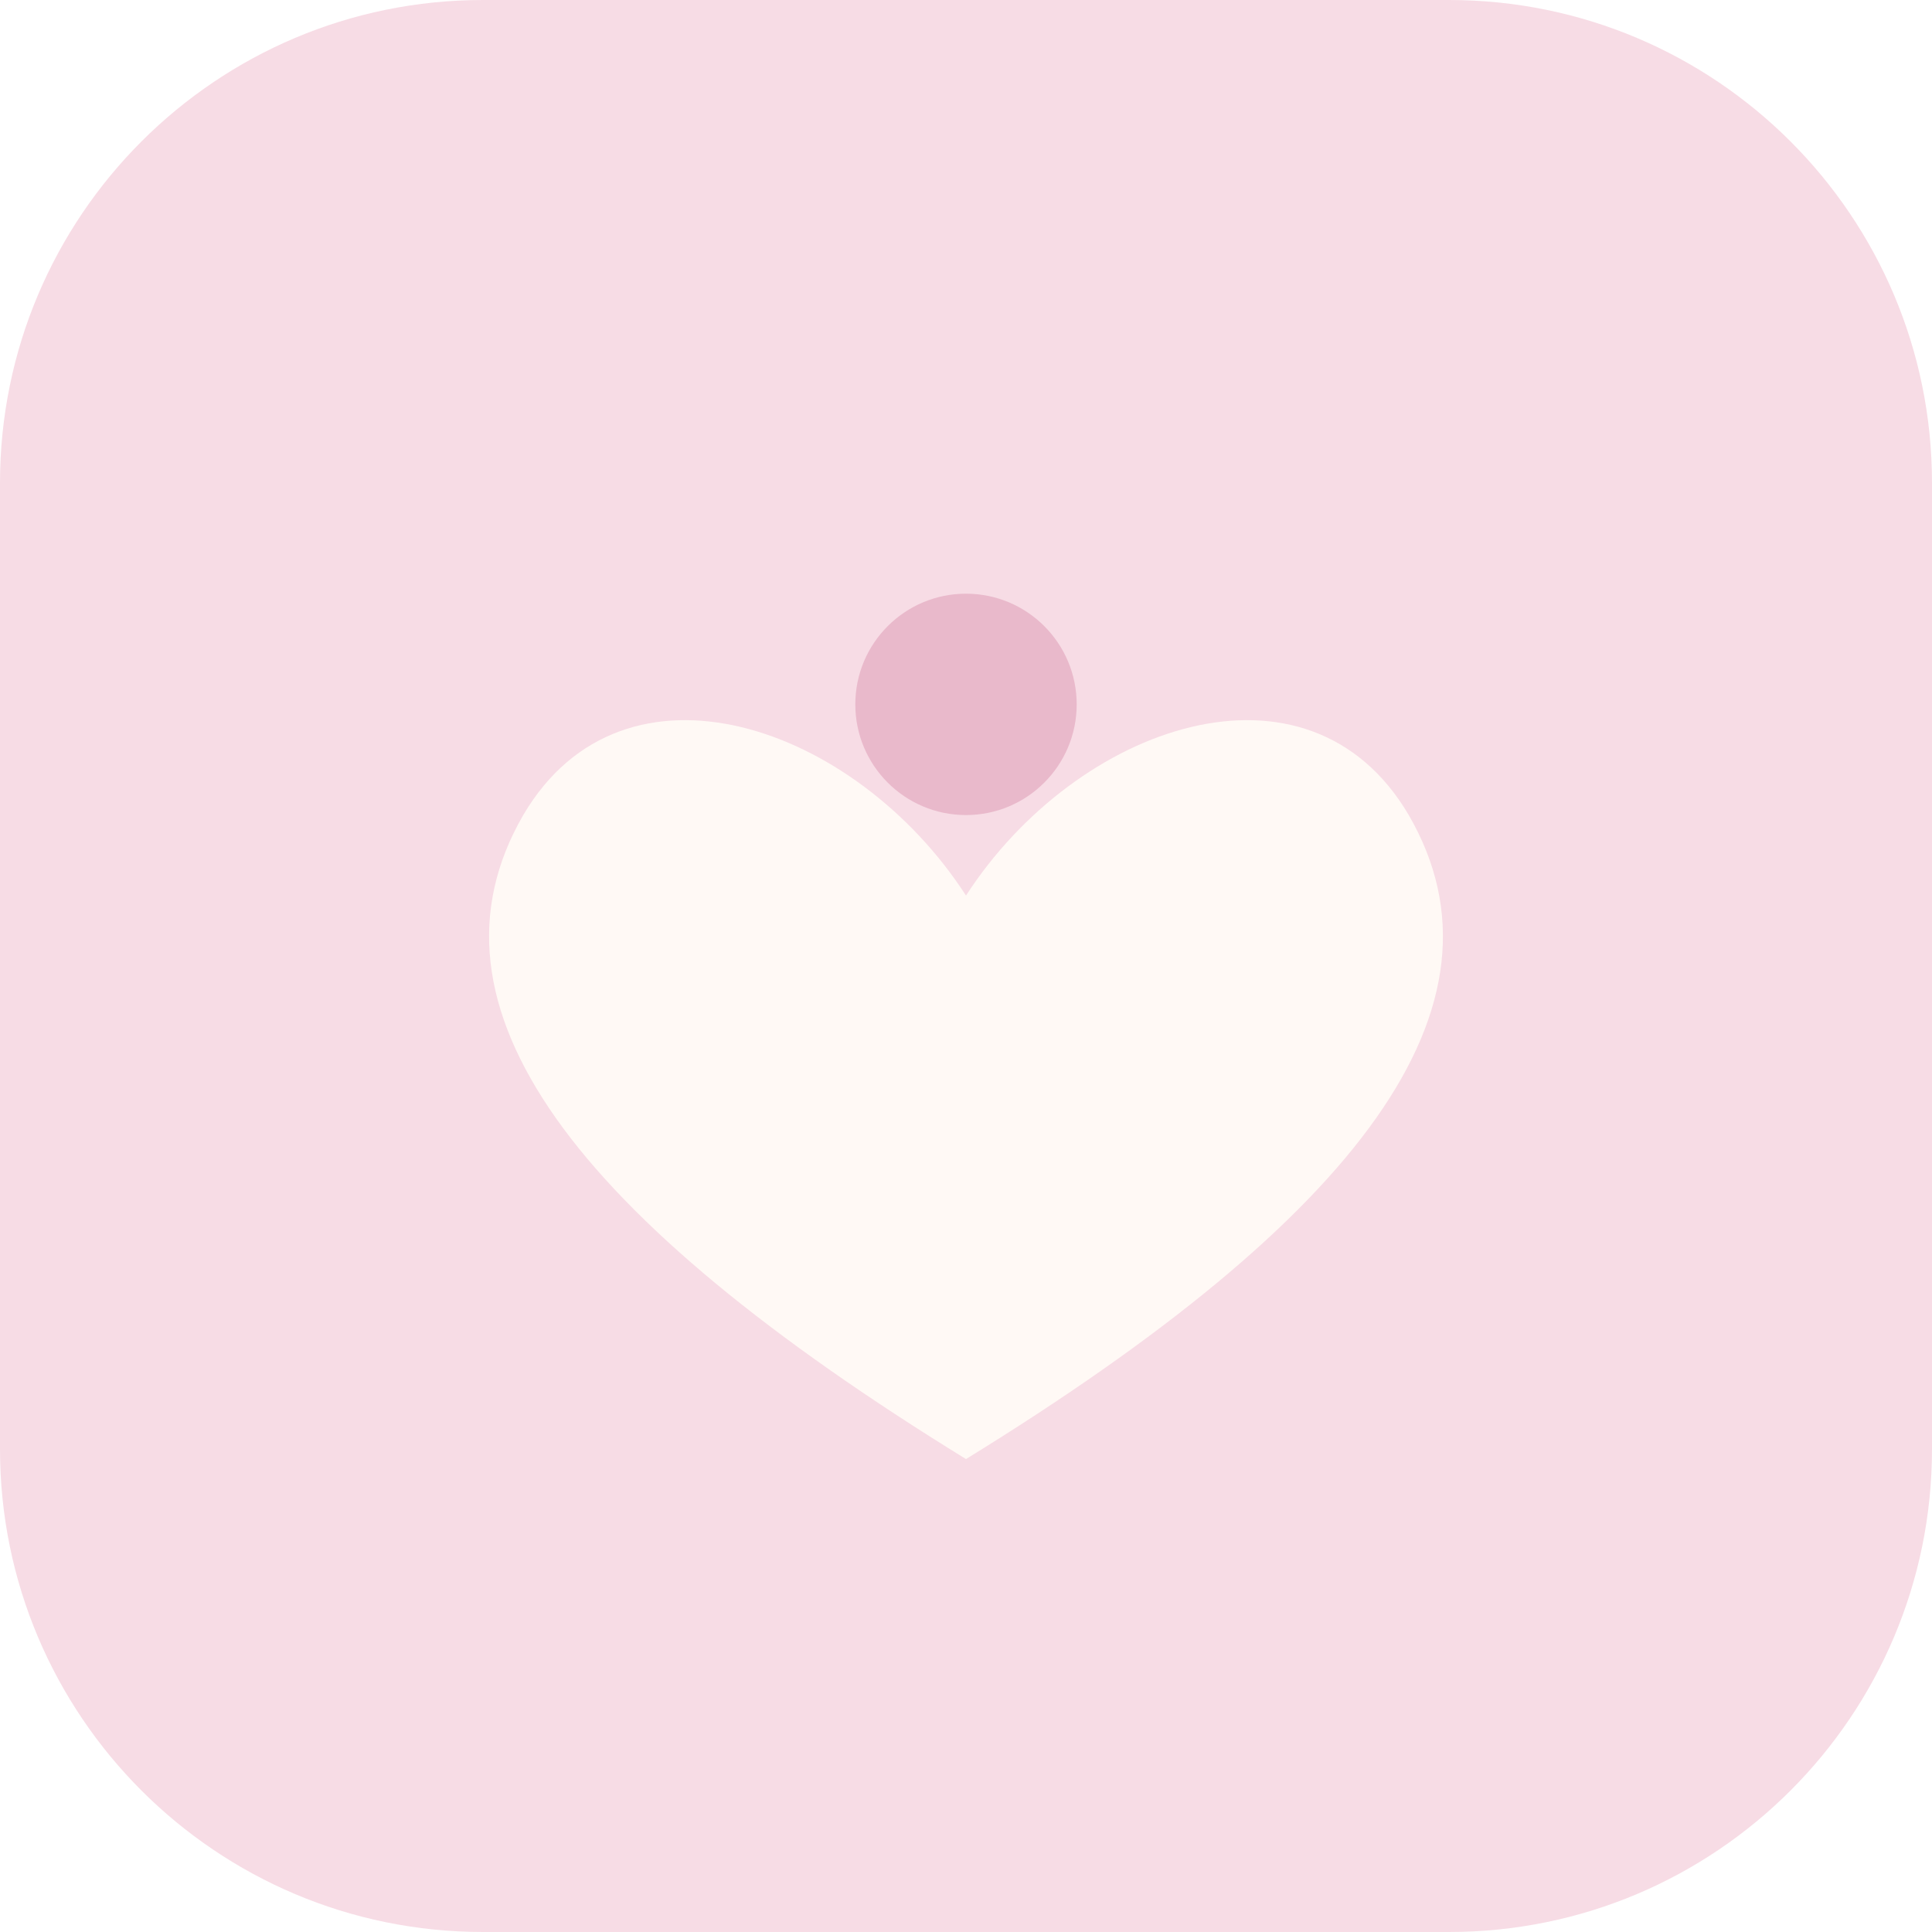
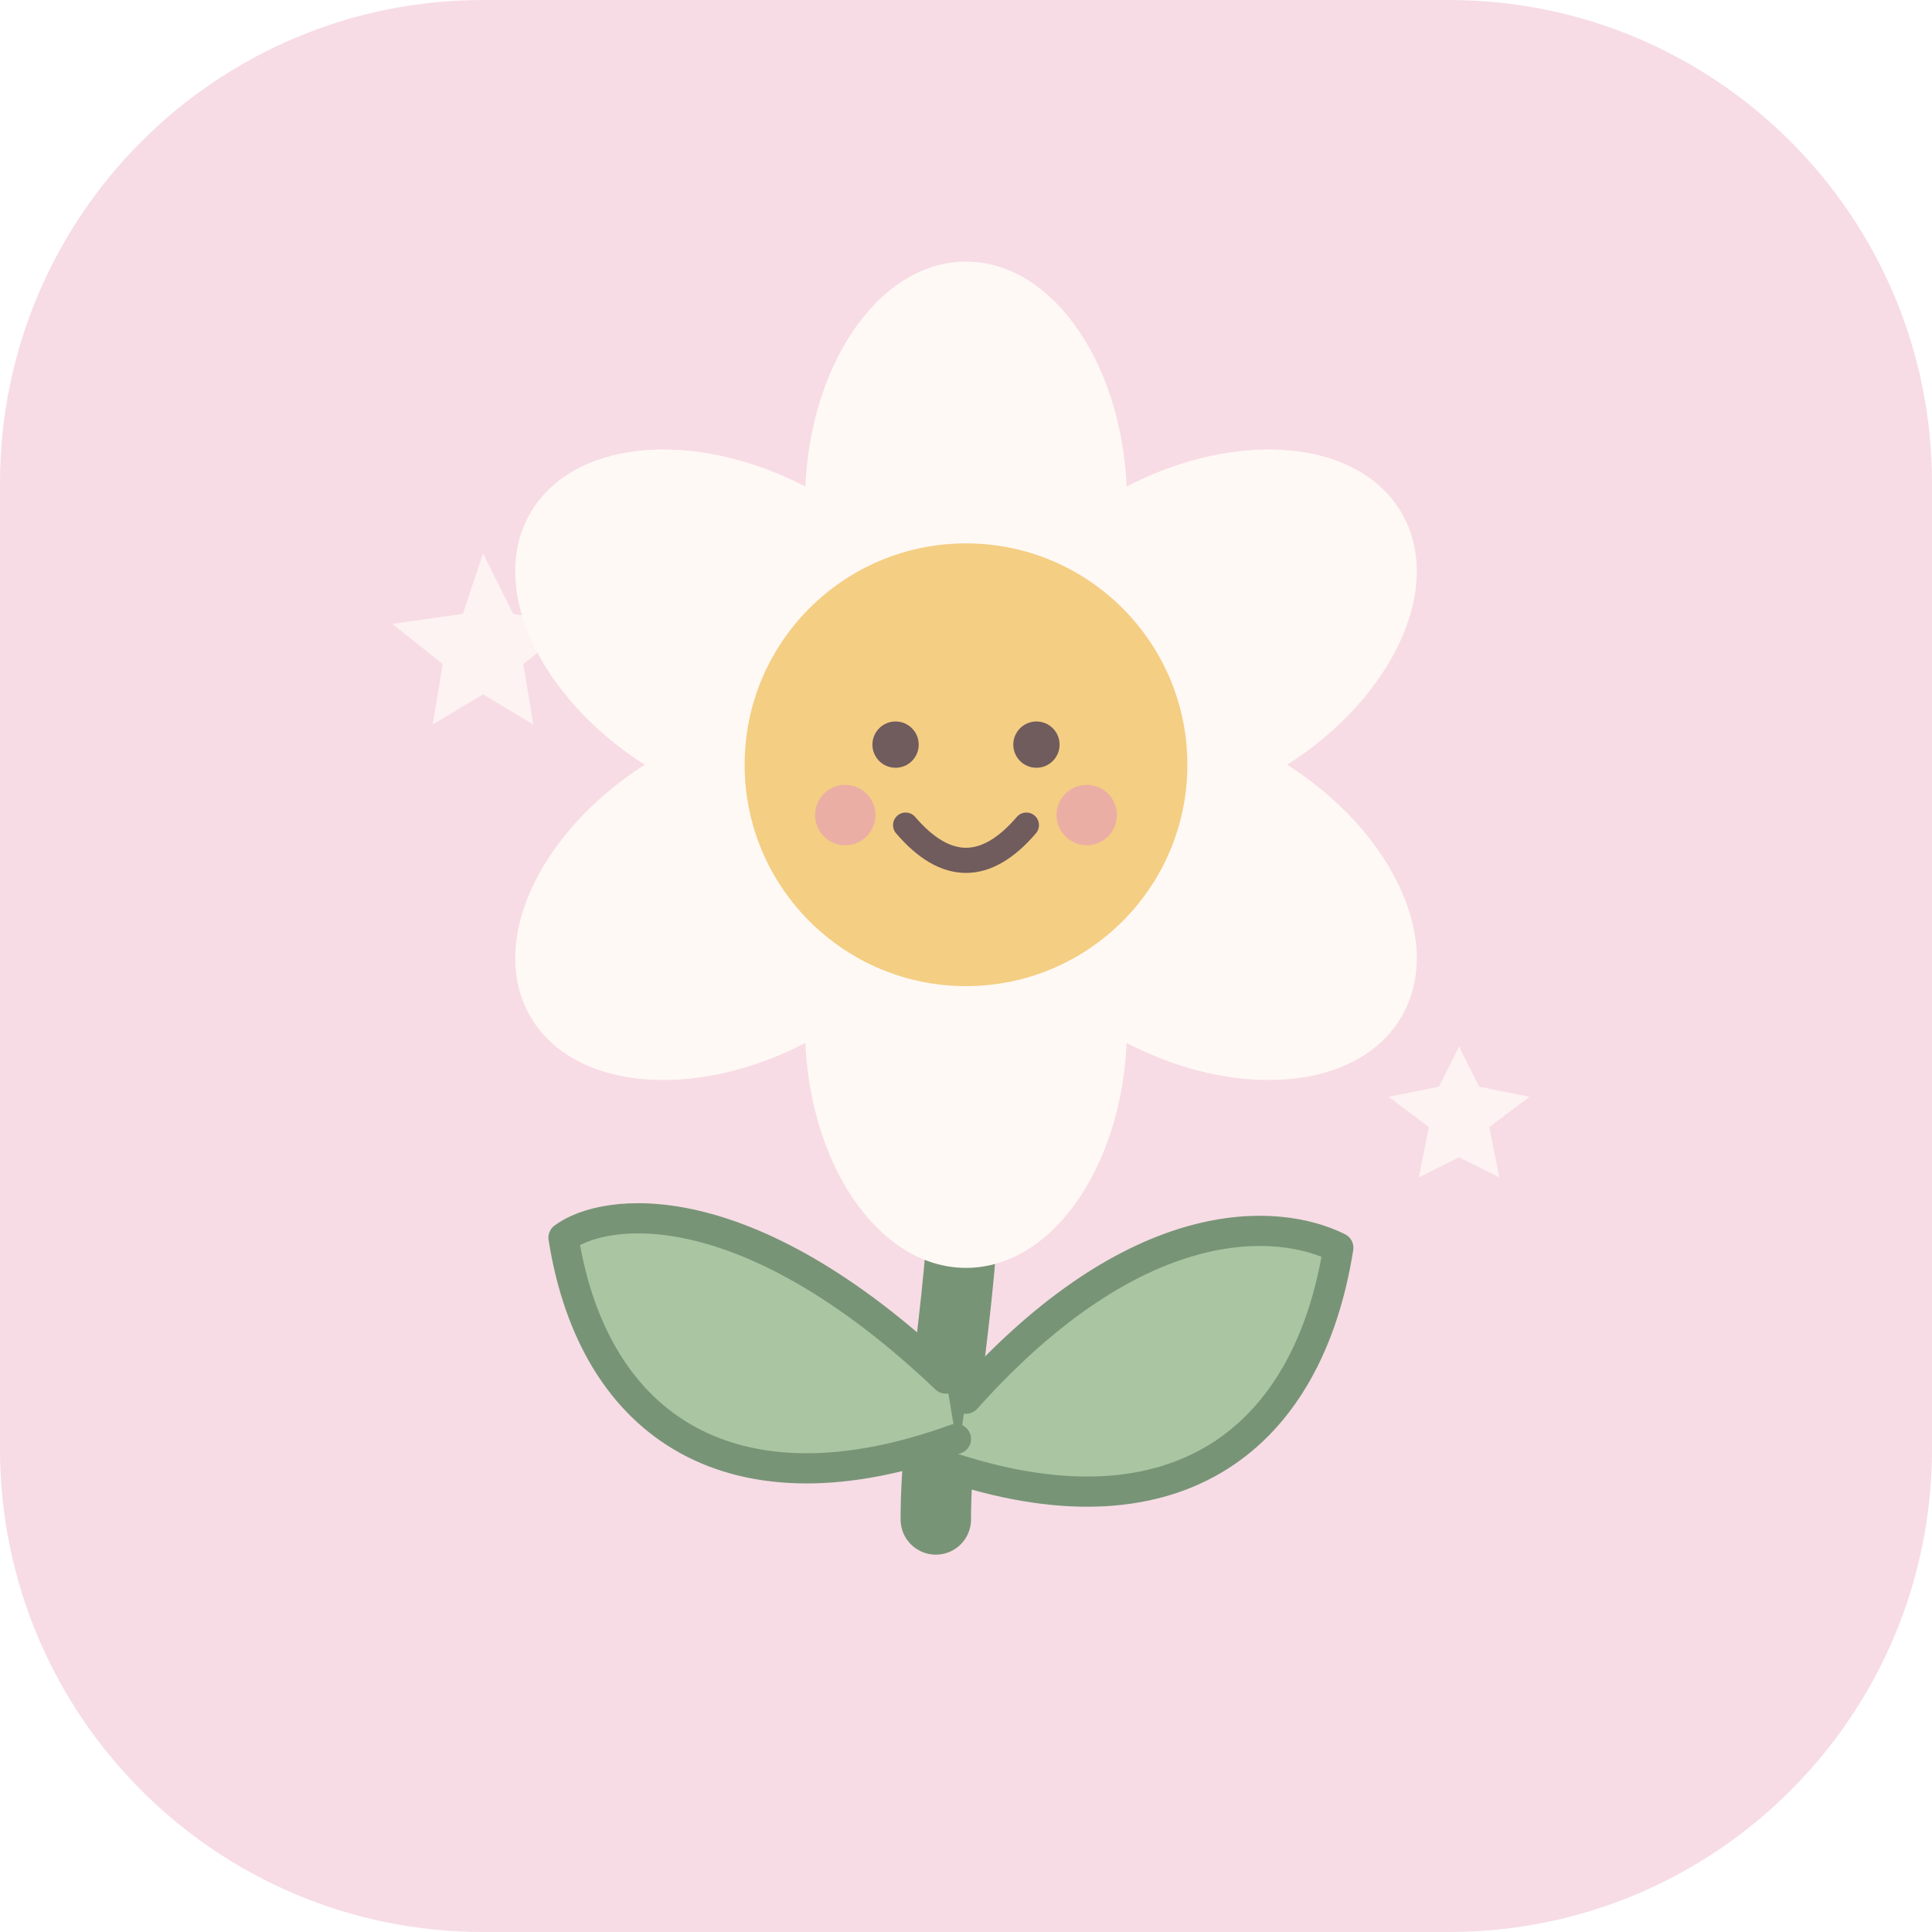
- <svg xmlns="http://www.w3.org/2000/svg" viewBox="0 0 192 192">
+ <svg xmlns="http://www.w3.org/2000/svg" viewBox="0 0 192 192" role="img" aria-labelledby="title">
  <rect width="192" height="192" rx="48" fill="#f7dce5" />
-   <path d="M96 145c-39-24-55-45-44-64 10-17 33-9 44 8 11-17 34-25 44-8 11 19-5 40-44 64Z" fill="#fff9f5" />
-   <circle cx="96" cy="70" r="11" fill="#e9b9cb" />
+   <path d="M96 112c0 17-3 28-3 39" fill="none" stroke="#789477" stroke-linecap="round" stroke-width="7" />
+   <path d="M94 137c-20-19-34-17-38-14 3 19 17 28 39 20m1-4c17-19 31-18 37-15-3 19-16 29-38 22" fill="#a9c5a1" stroke="#789477" stroke-linecap="round" stroke-linejoin="round" stroke-width="3" />
+   <g fill="#fff9f5">
+     <ellipse cx="96" cy="50" rx="16" ry="24" />
+     <ellipse cx="96" cy="50" rx="16" ry="24" transform="rotate(60 96 76)" />
+     <ellipse cx="96" cy="50" rx="16" ry="24" transform="rotate(120 96 76)" />
+     <ellipse cx="96" cy="50" rx="16" ry="24" transform="rotate(180 96 76)" />
+     <ellipse cx="96" cy="50" rx="16" ry="24" transform="rotate(240 96 76)" />
+     <ellipse cx="96" cy="50" rx="16" ry="24" transform="rotate(300 96 76)" />
+   </g>
+   <circle cx="96" cy="76" r="22" fill="#f4ce83" />
+   <circle cx="89" cy="74" r="2.3" fill="#705b5d" />
+   <circle cx="103" cy="74" r="2.3" fill="#705b5d" />
+   <path d="M90 82q6 7 12 0" fill="none" stroke="#705b5d" stroke-linecap="round" stroke-width="2.5" />
+   <circle cx="84" cy="81" r="3" fill="#e8a6ac" opacity=".8" />
+   <circle cx="108" cy="81" r="3" fill="#e8a6ac" opacity=".8" />
+   <path d="m48 55 3 6 6 1-5 4 1 6-5-3-5 3 1-6-5-4 7-1z" fill="#fff9f5" opacity=".8" />
+   <path d="m145 104 2 4 5 1-4 3 1 5-4-2-4 2 1-5-4-3 5-1z" fill="#fff9f5" opacity=".8" />
</svg>
